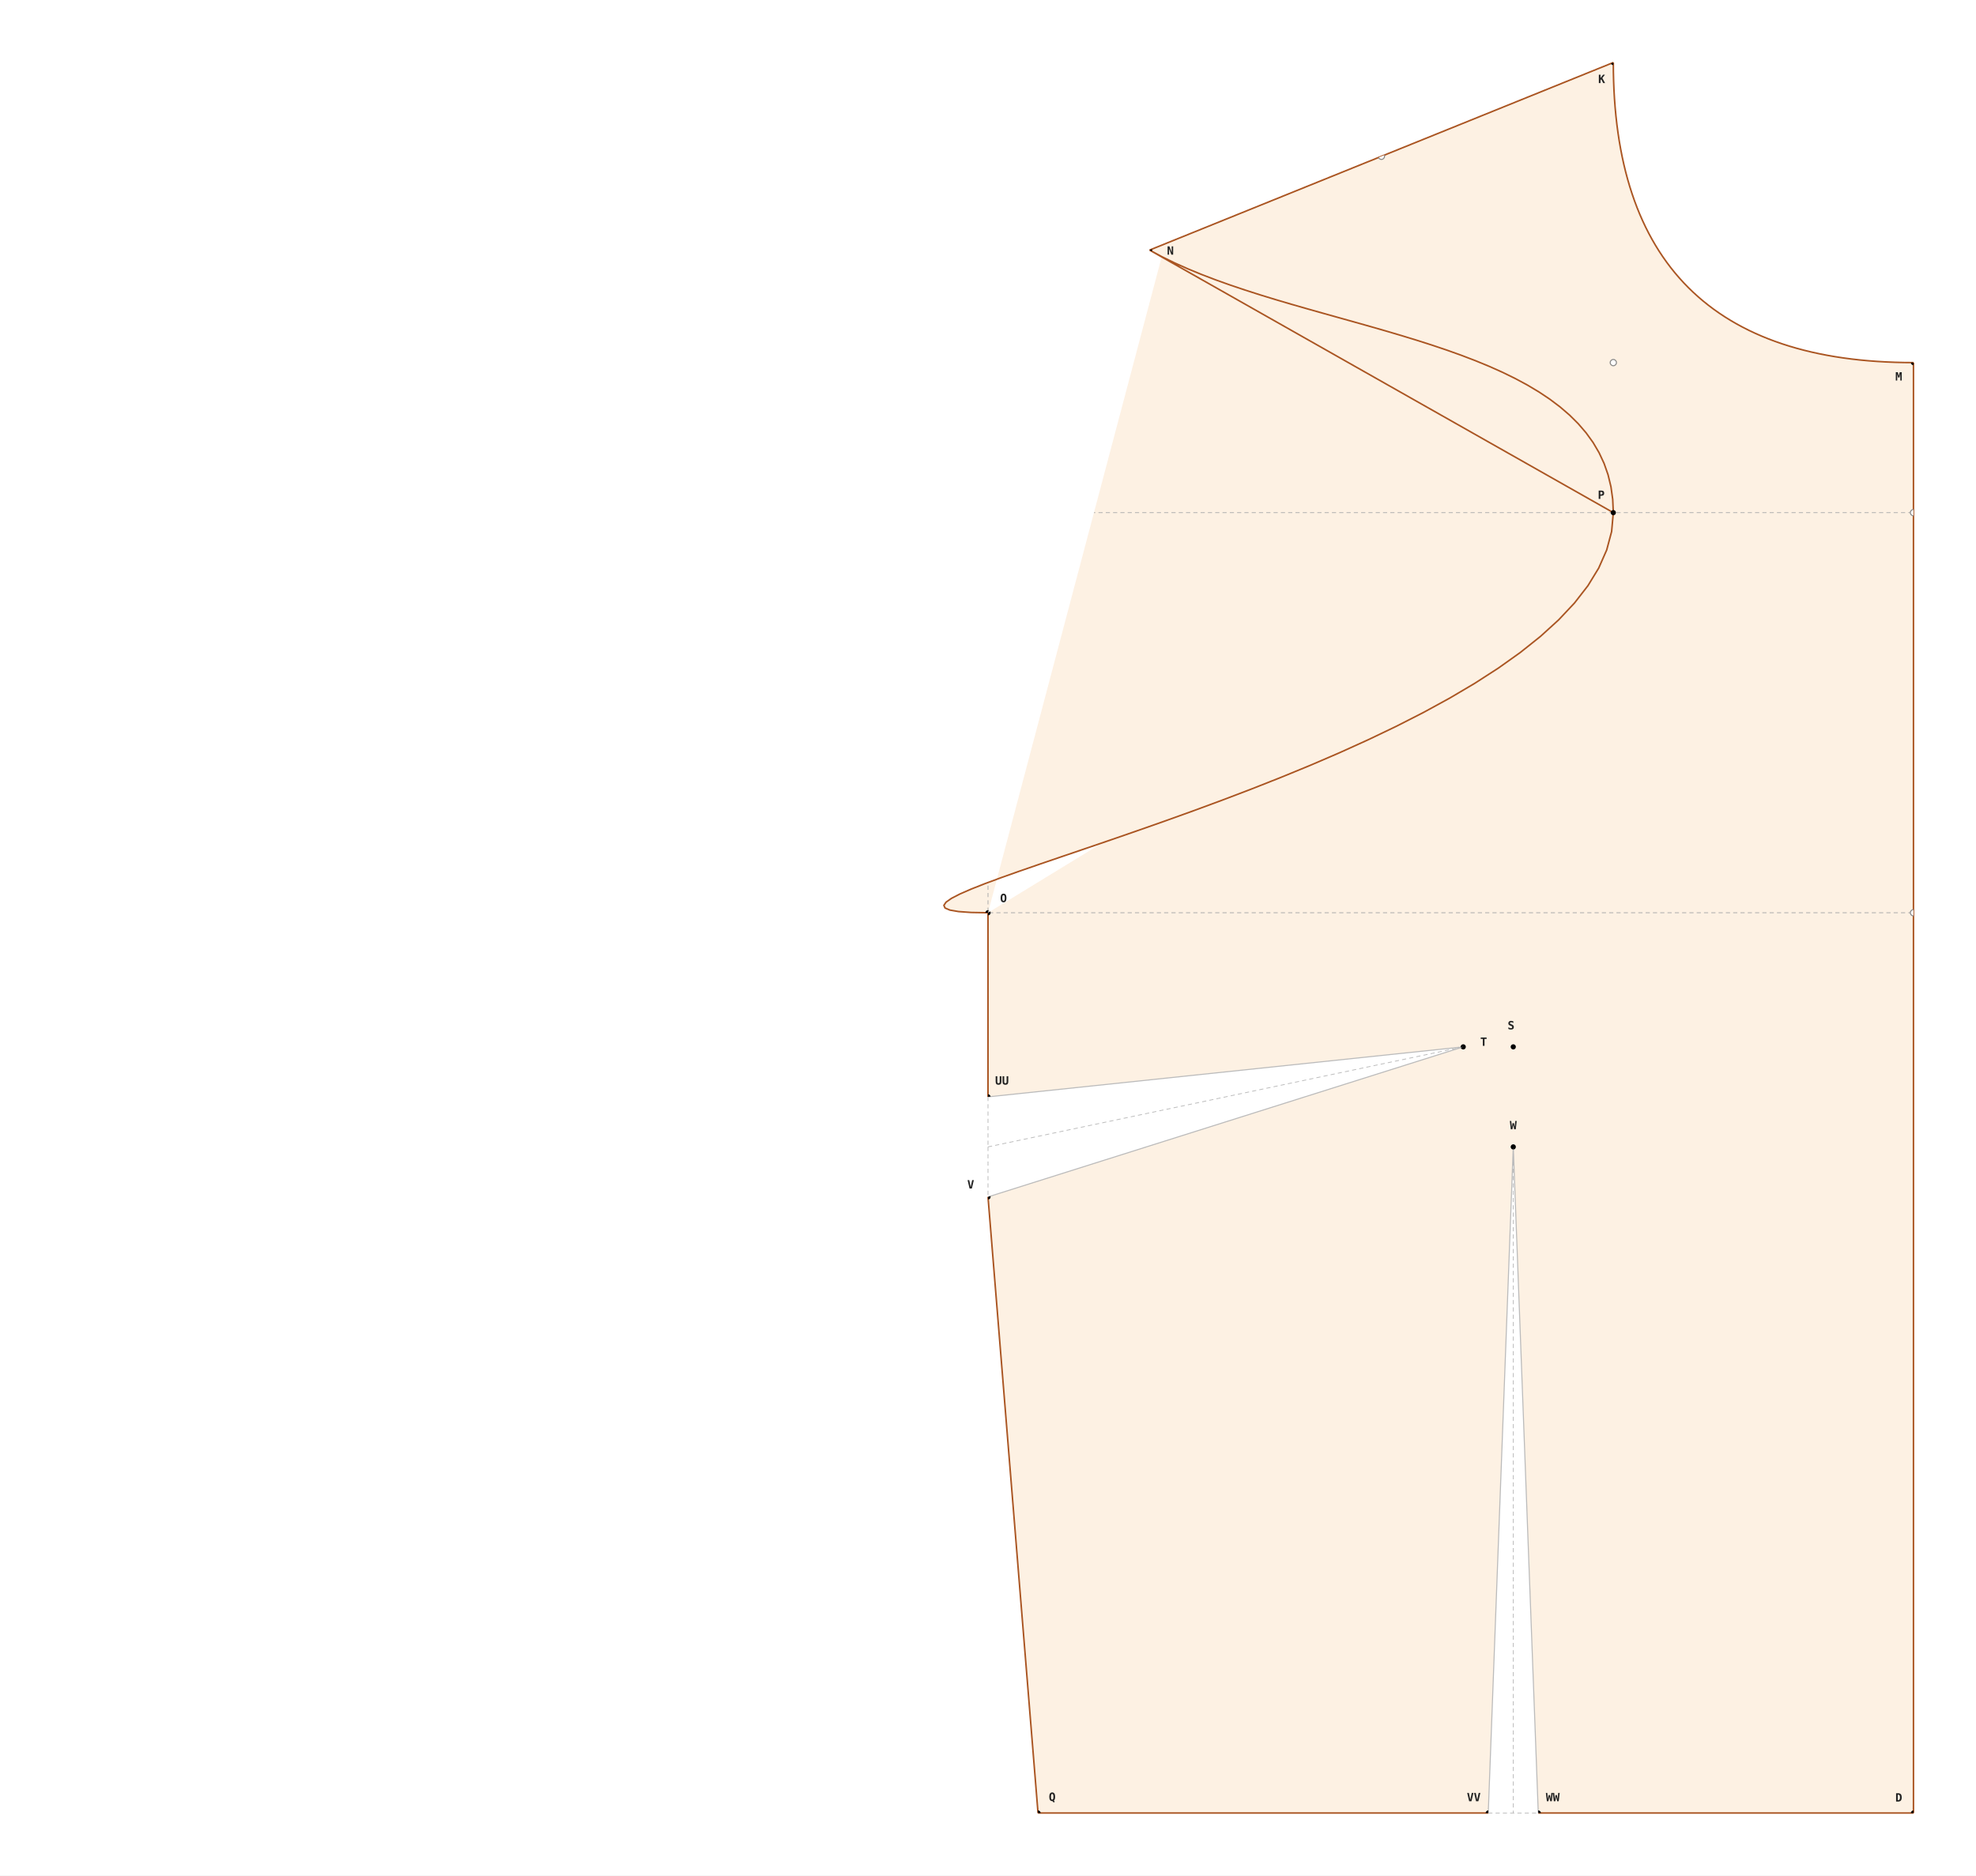
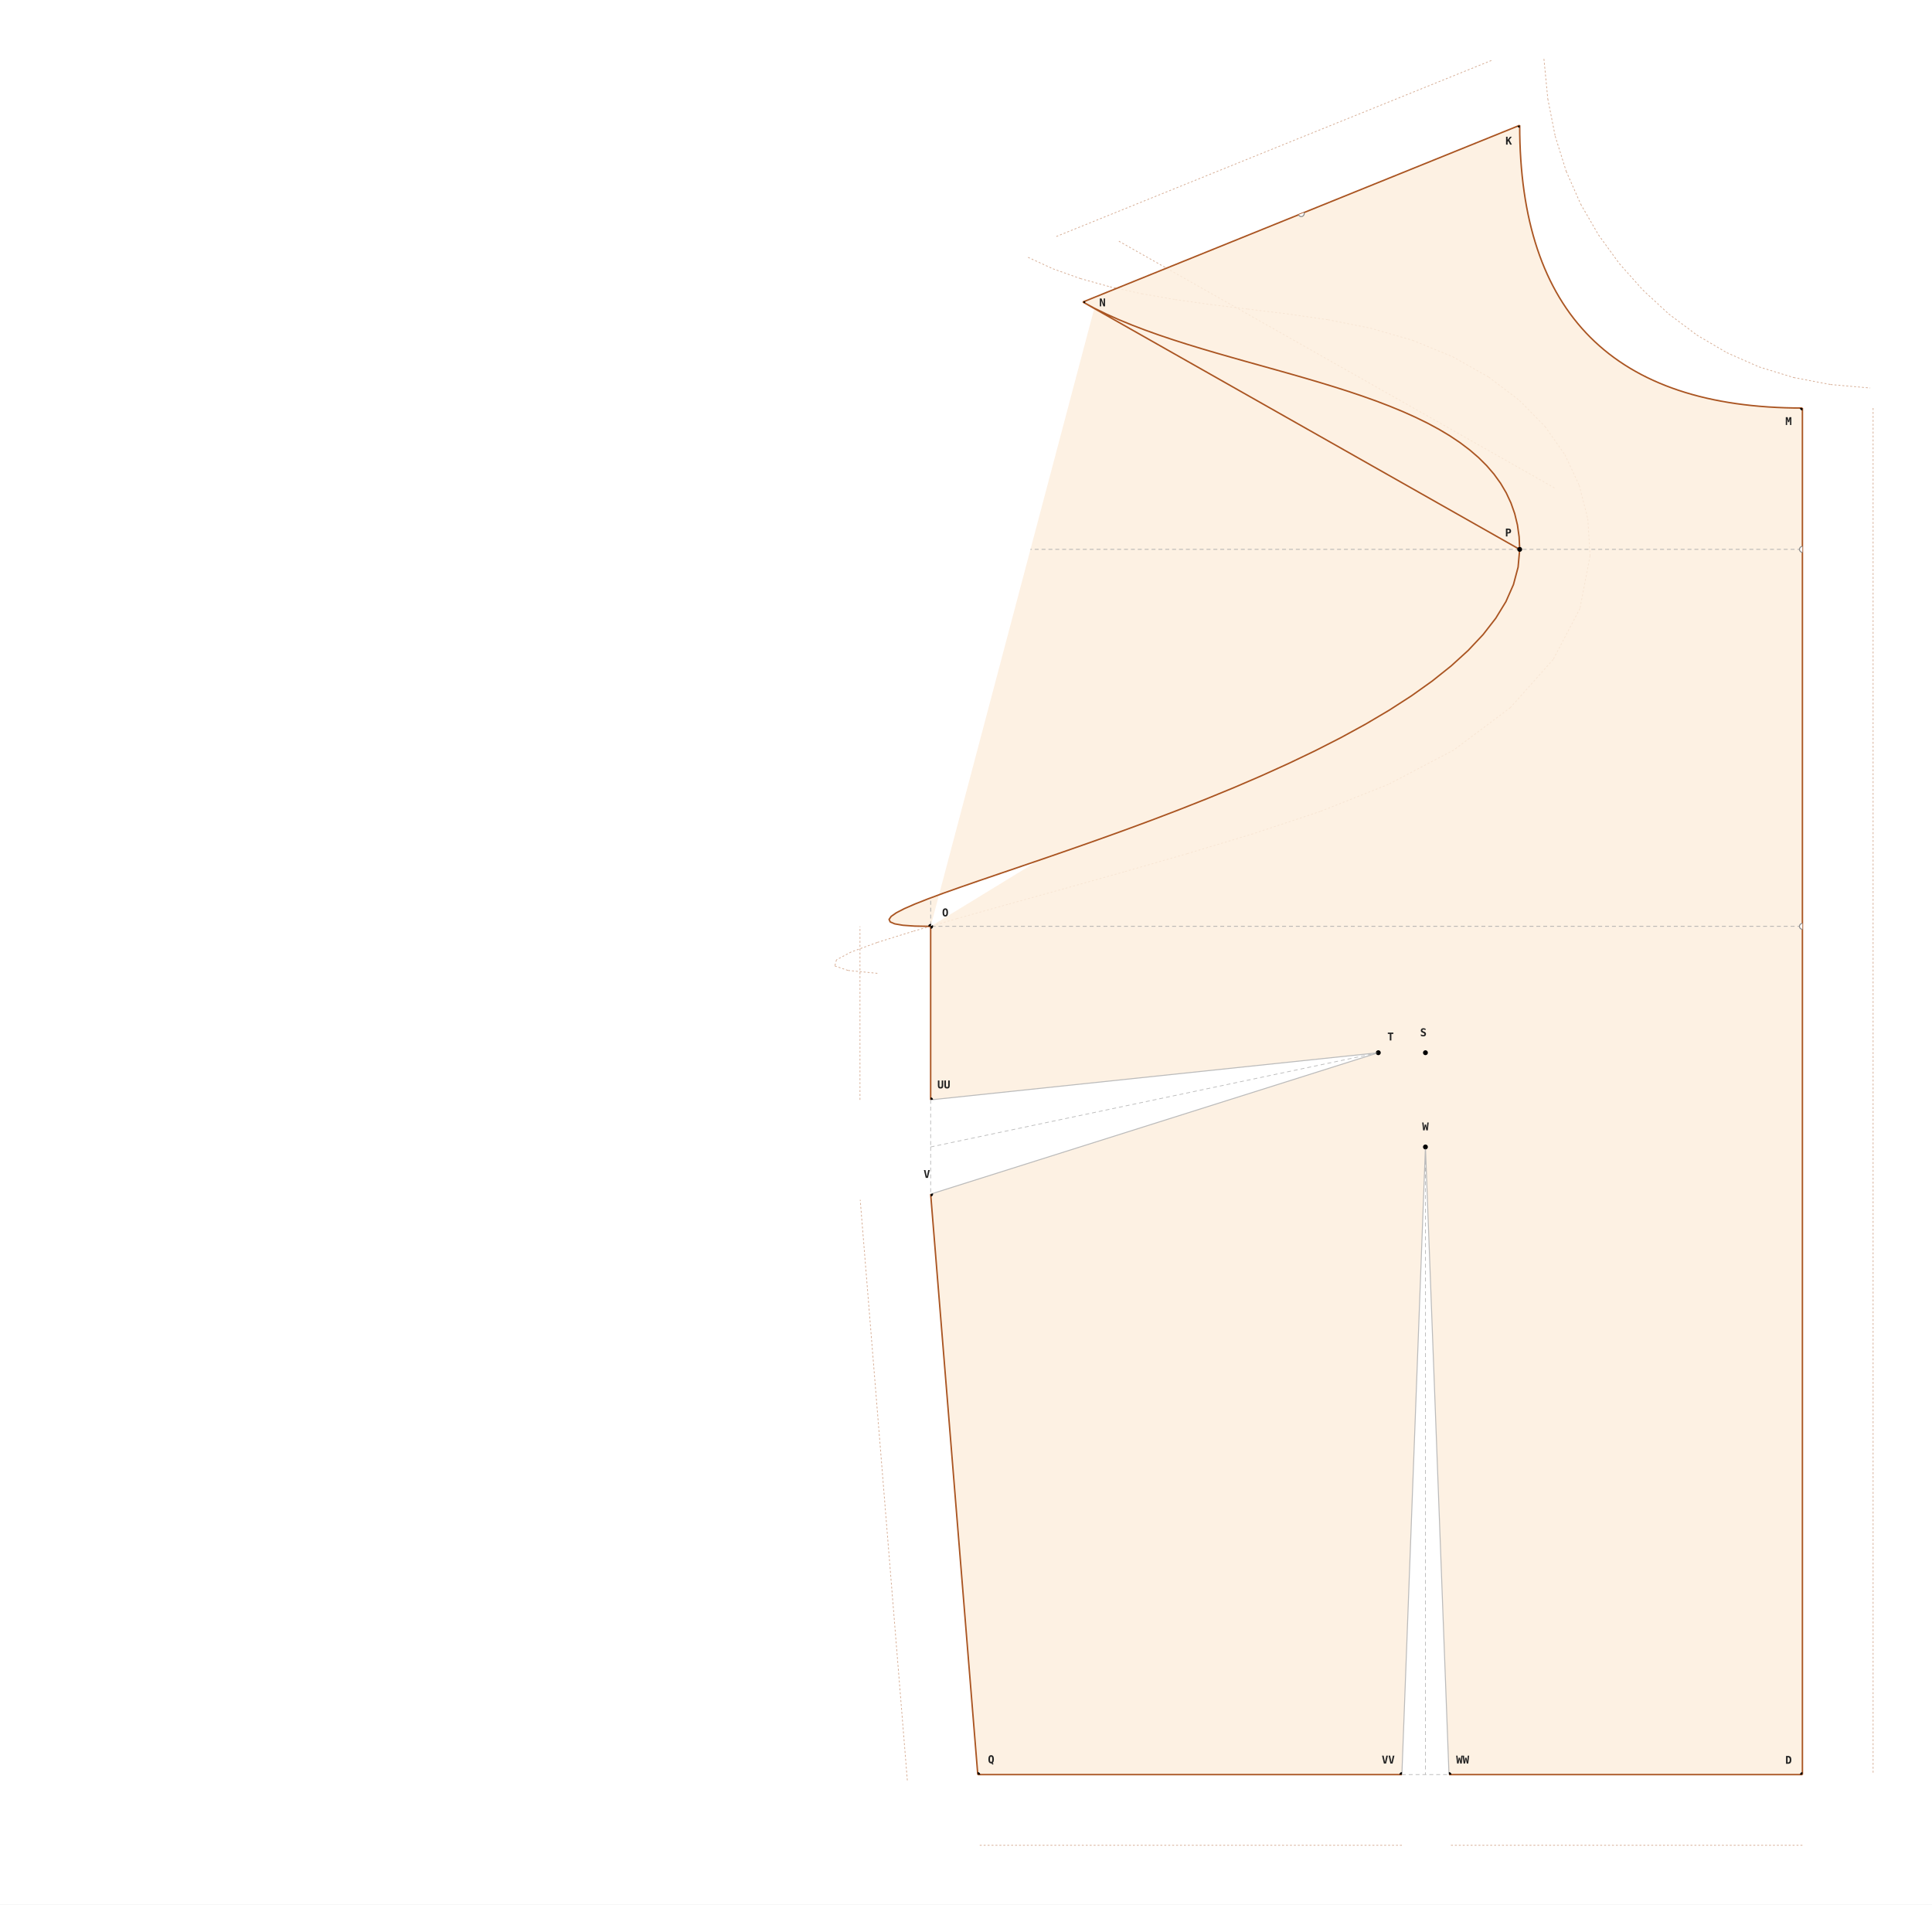
- <svg xmlns="http://www.w3.org/2000/svg" width="1896" height="1800" viewBox="0 0 1896 1800">
+ <svg xmlns="http://www.w3.org/2000/svg" width="1968" height="1940" viewBox="0 0 1968 1940">
  <rect width="100%" height="100%" fill="white" />
  <defs>
    <clipPath id="bodice-clip">
-       <path d="M 1836.00,348.00 L 1836.00,1740.00 L 1476.00,1740.00 L 1452.00,1100.69 L 1428.00,1740.00 L 996.00,1740.00 L 948.00,1148.69 L 1404.00,1004.69 L 948.00,1052.69 L 948.00,876.00 L 1546.38,510.09 L 1541.65,527.81 L 1534.00,545.16 L 1523.63,562.13 L 1510.74,578.73 L 1495.50,594.94 L 1478.12,610.75 L 1458.79,626.17 L 1437.71,641.18 L 1415.06,655.79 L 1391.04,669.98 L 1365.85,683.75 L 1339.68,697.09 L 1312.71,710.00 L 1285.15,722.48 L 1257.19,734.51 L 1229.02,746.09 L 1200.84,757.22 L 1172.83,767.89 L 1145.20,778.09 L 1118.13,787.82 L 1091.81,797.07 L 1066.45,805.85 L 1042.24,814.13 L 1019.36,821.92 L 998.02,829.21 L 978.40,836.00 L 960.70,842.27 L 945.12,848.03 L 931.84,853.27 L 921.06,857.98 L 912.97,862.16 L 907.77,865.80 L 905.65,868.89 L 906.80,871.44 L 911.41,873.42 L 919.69,874.85 L 931.82,875.71 L 948.00,876.00 L 1114.72,246.30 L 1126.96,252.28 L 1139.69,257.97 L 1152.87,263.40 L 1166.45,268.59 L 1180.40,273.57 L 1194.66,278.37 L 1209.19,283.02 L 1223.94,287.53 L 1238.88,291.94 L 1253.95,296.26 L 1269.11,300.54 L 1284.31,304.79 L 1299.52,309.04 L 1314.68,313.31 L 1329.75,317.64 L 1344.68,322.05 L 1359.44,326.56 L 1373.97,331.20 L 1388.23,336.00 L 1402.17,340.98 L 1415.76,346.18 L 1428.94,351.61 L 1441.67,357.30 L 1453.90,363.28 L 1465.60,369.57 L 1476.71,376.21 L 1487.19,383.21 L 1496.99,390.61 L 1506.08,398.43 L 1514.39,406.69 L 1521.90,415.43 L 1528.56,424.66 L 1534.31,434.42 L 1539.12,444.73 L 1542.94,455.61 L 1545.72,467.10 L 1547.42,479.22 L 1548.00,492.00 L 1103.03,240.00 L 1548.00,60.00 Q 1548.00,348.00 1836.00,348.00 Z" />
+       <path d="M 1836.00,415.63 L 1836.00,1807.63 L 1476.00,1807.63 L 1452.00,1168.32 L 1428.00,1807.63 L 996.00,1807.63 L 948.00,1216.32 L 1404.00,1072.32 L 948.00,1120.32 L 948.00,943.63 L 1546.38,577.72 L 1541.65,595.44 L 1534.00,612.79 L 1523.63,629.76 L 1510.74,646.36 L 1495.50,662.57 L 1478.12,678.38 L 1458.79,693.80 L 1437.71,708.81 L 1415.06,723.42 L 1391.04,737.61 L 1365.85,751.38 L 1339.68,764.72 L 1312.71,777.63 L 1285.15,790.11 L 1257.19,802.14 L 1229.02,813.72 L 1200.84,824.85 L 1172.83,835.52 L 1145.20,845.72 L 1118.13,855.45 L 1091.81,864.70 L 1066.45,873.48 L 1042.24,881.76 L 1019.36,889.55 L 998.02,896.84 L 978.40,903.63 L 960.70,909.90 L 945.12,915.66 L 931.84,920.90 L 921.06,925.61 L 912.97,929.79 L 907.77,933.43 L 905.65,936.52 L 906.80,939.07 L 911.41,941.05 L 919.69,942.48 L 931.82,943.34 L 948.00,943.63 L 1114.72,313.93 L 1126.96,319.91 L 1139.69,325.60 L 1152.87,331.03 L 1166.45,336.22 L 1180.40,341.21 L 1194.66,346.01 L 1209.19,350.65 L 1223.94,355.16 L 1238.88,359.57 L 1253.95,363.89 L 1269.11,368.17 L 1284.31,372.42 L 1299.52,376.67 L 1314.68,380.94 L 1329.75,385.27 L 1344.68,389.68 L 1359.44,394.19 L 1373.97,398.83 L 1388.23,403.63 L 1402.17,408.61 L 1415.76,413.81 L 1428.94,419.24 L 1441.67,424.93 L 1453.90,430.91 L 1465.60,437.20 L 1476.71,443.84 L 1487.19,450.84 L 1496.99,458.24 L 1506.08,466.06 L 1514.39,474.32 L 1521.90,483.06 L 1528.56,492.29 L 1534.31,502.05 L 1539.12,512.36 L 1542.94,523.25 L 1545.72,534.74 L 1547.42,546.86 L 1548.00,559.63 L 1103.03,307.63 L 1548.00,127.63 Q 1548.00,415.63 1836.00,415.63 Z" />
    </clipPath>
  </defs>
-   <path d="M 1836.00,348.00 L 1836.00,1740.00 L 1476.00,1740.00 L 1452.00,1100.69 L 1428.00,1740.00 L 996.00,1740.00 L 948.00,1148.69 L 1404.00,1004.69 L 948.00,1052.69 L 948.00,876.00 L 1546.38,510.09 L 1541.65,527.81 L 1534.00,545.16 L 1523.63,562.13 L 1510.74,578.73 L 1495.50,594.94 L 1478.12,610.75 L 1458.79,626.17 L 1437.71,641.18 L 1415.06,655.79 L 1391.04,669.98 L 1365.85,683.75 L 1339.68,697.09 L 1312.71,710.00 L 1285.15,722.48 L 1257.19,734.51 L 1229.02,746.09 L 1200.84,757.22 L 1172.83,767.89 L 1145.20,778.09 L 1118.13,787.82 L 1091.81,797.07 L 1066.45,805.85 L 1042.24,814.13 L 1019.36,821.92 L 998.02,829.21 L 978.40,836.00 L 960.70,842.27 L 945.12,848.03 L 931.84,853.27 L 921.06,857.98 L 912.97,862.16 L 907.77,865.80 L 905.65,868.89 L 906.80,871.44 L 911.41,873.42 L 919.69,874.85 L 931.82,875.71 L 948.00,876.00 L 1114.72,246.30 L 1126.96,252.28 L 1139.69,257.97 L 1152.87,263.40 L 1166.45,268.59 L 1180.40,273.57 L 1194.66,278.37 L 1209.19,283.02 L 1223.94,287.53 L 1238.88,291.94 L 1253.95,296.26 L 1269.11,300.54 L 1284.31,304.79 L 1299.52,309.04 L 1314.68,313.31 L 1329.75,317.64 L 1344.68,322.05 L 1359.44,326.56 L 1373.97,331.20 L 1388.23,336.00 L 1402.17,340.98 L 1415.76,346.18 L 1428.94,351.61 L 1441.67,357.30 L 1453.90,363.28 L 1465.60,369.57 L 1476.71,376.21 L 1487.19,383.21 L 1496.99,390.61 L 1506.08,398.43 L 1514.39,406.69 L 1521.90,415.43 L 1528.56,424.66 L 1534.31,434.42 L 1539.12,444.73 L 1542.94,455.61 L 1545.72,467.10 L 1547.42,479.22 L 1548.00,492.00 L 1103.03,240.00 L 1548.00,60.00 Q 1548.00,348.00 1836.00,348.00 Z" fill="#fdeede" stroke="none" opacity="0.85" />
+   <path d="M 1908.00,415.63 L 1908.00,1807.63 M 1836.00,1879.63 L 1476.00,1879.63 M 1428.00,1879.63 L 996.00,1879.63 M 924.24,1813.46 L 876.24,1222.15 M 876.00,1120.32 L 876.00,943.63 M 1619.71,566.07 L 1609.38,619.86 M 1609.38,619.86 L 1582.12,671.74 M 1582.12,671.74 L 1538.53,720.78 M 1538.53,720.78 L 1480.78,764.02 M 1480.78,764.02 L 1414.26,798.99 M 1414.26,798.99 L 1344.99,826.51 M 1344.99,826.51 L 1276.35,849.32 M 1276.35,849.32 L 1209.51,869.51 M 1209.51,869.51 L 1145.04,888.08 M 1145.04,888.08 L 1083.71,905.30 M 1083.71,905.30 L 1026.55,921.20 M 1026.55,921.20 L 974.83,935.69 M 974.83,935.69 L 929.96,948.66 M 929.96,948.66 L 893.47,960.03 M 893.47,960.03 L 866.95,969.72 M 866.95,969.72 L 852.03,977.69 M 852.03,977.69 L 850.40,983.94 M 850.40,983.94 L 863.84,988.50 M 863.84,988.50 L 894.20,991.48 M 1047.23,262.13 L 1072.58,273.80 M 1072.58,273.80 L 1100.48,283.73 M 1100.48,283.73 L 1130.67,292.13 M 1130.67,292.13 L 1162.92,299.19 M 1162.92,299.19 L 1197.08,305.12 M 1197.08,305.12 L 1233.10,310.19 M 1233.10,310.19 L 1271.02,314.82 M 1271.02,314.82 L 1310.91,319.65 M 1310.91,319.65 L 1352.70,325.68 M 1352.70,325.68 L 1395.80,334.23 M 1395.80,334.23 L 1438.82,346.58 M 1438.82,346.58 L 1479.68,363.32 M 1479.68,363.32 L 1516.42,384.07 M 1516.42,384.07 L 1547.91,407.99 M 1547.91,407.99 L 1573.78,434.40 M 1573.78,434.40 L 1594.03,463.12 M 1594.03,463.12 L 1608.64,494.33 M 1608.64,494.33 L 1617.38,528.48 M 1617.38,528.48 L 1619.71,566.07 M 1583.48,496.98 L 1138.51,244.98 M 1076.03,240.88 L 1521.00,60.88 M 1572.70,60.00 L 1576.63,100.62 M 1576.63,100.62 L 1584.18,138.73 M 1584.18,138.73 L 1595.38,174.45 M 1595.38,174.45 L 1610.14,207.93 M 1610.14,207.93 L 1628.31,239.29 M 1628.31,239.29 L 1649.55,268.52 M 1649.55,268.52 L 1673.52,295.47 M 1673.52,295.47 L 1699.86,319.82 M 1699.86,319.82 L 1728.36,341.20 M 1728.36,341.20 L 1759.00,359.25 M 1759.00,359.25 L 1791.84,373.73 M 1791.84,373.73 L 1827.04,384.55 M 1827.04,384.55 L 1864.73,391.69 M 1864.73,391.69 L 1905.05,395.22" fill="none" stroke="#aa5522" stroke-width="0.75" stroke-dasharray="2 2" opacity="0.5" />
+   <path d="M 1836.00,415.63 L 1836.00,1807.63 L 1476.00,1807.63 L 1452.00,1168.32 L 1428.00,1807.63 L 996.00,1807.63 L 948.00,1216.32 L 1404.00,1072.32 L 948.00,1120.32 L 948.00,943.63 L 1546.38,577.72 L 1541.65,595.44 L 1534.00,612.79 L 1523.63,629.76 L 1510.74,646.36 L 1495.50,662.57 L 1478.12,678.38 L 1458.79,693.80 L 1437.71,708.81 L 1415.06,723.42 L 1391.04,737.61 L 1365.85,751.38 L 1339.68,764.72 L 1312.71,777.63 L 1285.15,790.11 L 1257.19,802.14 L 1229.02,813.72 L 1200.84,824.85 L 1172.83,835.52 L 1145.20,845.72 L 1118.13,855.45 L 1091.81,864.70 L 1066.45,873.48 L 1042.24,881.76 L 1019.36,889.55 L 998.02,896.84 L 978.40,903.63 L 960.70,909.90 L 945.12,915.66 L 931.84,920.90 L 921.06,925.61 L 912.97,929.79 L 907.77,933.43 L 905.65,936.52 L 906.80,939.07 L 911.41,941.05 L 919.69,942.48 L 931.82,943.34 L 948.00,943.63 L 1114.72,313.93 L 1126.96,319.91 L 1139.69,325.60 L 1152.87,331.03 L 1166.45,336.22 L 1180.40,341.21 L 1194.66,346.01 L 1209.19,350.65 L 1223.94,355.16 L 1238.88,359.57 L 1253.95,363.89 L 1269.11,368.17 L 1284.31,372.42 L 1299.52,376.67 L 1314.68,380.94 L 1329.75,385.27 L 1344.68,389.68 L 1359.44,394.19 L 1373.97,398.83 L 1388.23,403.63 L 1402.17,408.61 L 1415.76,413.81 L 1428.94,419.24 L 1441.67,424.93 L 1453.90,430.91 L 1465.60,437.20 L 1476.71,443.84 L 1487.19,450.84 L 1496.99,458.24 L 1506.08,466.06 L 1514.39,474.32 L 1521.90,483.06 L 1528.56,492.29 L 1534.31,502.05 L 1539.12,512.36 L 1542.94,523.25 L 1545.72,534.74 L 1547.42,546.86 L 1548.00,559.63 L 1103.03,307.63 L 1548.00,127.63 Q 1548.00,415.63 1836.00,415.63 Z" fill="#fdeede" stroke="none" opacity="0.85" />
  <g clip-path="url(#bodice-clip)">
-     <line x1="948.0" y1="108.0" x2="948.0" y2="1740.0" stroke="#aaa" stroke-width="0.75" stroke-dasharray="4 3" />
-     <line x1="60.0" y1="492.0" x2="1836.0" y2="492.0" stroke="#aaa" stroke-width="0.75" stroke-dasharray="4 3" />
-     <line x1="60.0" y1="876.0" x2="1836.0" y2="876.0" stroke="#aaa" stroke-width="0.75" stroke-dasharray="4 3" />
-     <line x1="60.0" y1="1638.1" x2="852.0" y2="1638.1" stroke="#aaa" stroke-width="0.75" stroke-dasharray="4 3" />
+     <line x1="948.0" y1="175.6" x2="948.0" y2="1807.6" stroke="#aaa" stroke-width="0.75" stroke-dasharray="4 3" />
+     <line x1="60.0" y1="559.6" x2="1836.0" y2="559.6" stroke="#aaa" stroke-width="0.75" stroke-dasharray="4 3" />
+     <line x1="60.0" y1="943.6" x2="1836.0" y2="943.6" stroke="#aaa" stroke-width="0.75" stroke-dasharray="4 3" />
+     <line x1="60.0" y1="1705.8" x2="852.0" y2="1705.8" stroke="#aaa" stroke-width="0.75" stroke-dasharray="4 3" />
  </g>
  <g>
-     <line x1="948.0" y1="1052.7" x2="948.0" y2="1100.7" stroke="#bbb" stroke-width="0.75" stroke-dasharray="4 3" />
-     <line x1="948.0" y1="1100.7" x2="948.0" y2="1148.7" stroke="#bbb" stroke-width="0.75" stroke-dasharray="4 3" />
-     <line x1="948.0" y1="1100.7" x2="1404.0" y2="1004.7" stroke="#bbb" stroke-width="0.75" stroke-dasharray="4 3" />
-     <line x1="1428.0" y1="1740.0" x2="1476.0" y2="1740.0" stroke="#bbb" stroke-width="0.75" stroke-dasharray="4 3" />
-     <line x1="1452.0" y1="1100.7" x2="1452.0" y2="1740.0" stroke="#bbb" stroke-width="0.75" stroke-dasharray="4 3" />
+     <line x1="948.0" y1="1120.3" x2="948.0" y2="1168.3" stroke="#bbb" stroke-width="0.75" stroke-dasharray="4 3" />
+     <line x1="948.0" y1="1168.3" x2="948.0" y2="1216.3" stroke="#bbb" stroke-width="0.75" stroke-dasharray="4 3" />
+     <line x1="948.0" y1="1168.3" x2="1404.0" y2="1072.3" stroke="#bbb" stroke-width="0.75" stroke-dasharray="4 3" />
+     <line x1="1428.0" y1="1807.6" x2="1476.0" y2="1807.6" stroke="#bbb" stroke-width="0.75" stroke-dasharray="4 3" />
+     <line x1="1452.0" y1="1168.3" x2="1452.0" y2="1807.6" stroke="#bbb" stroke-width="0.75" stroke-dasharray="4 3" />
  </g>
-   <path d="M 1836.00,348.00 L 1836.00,1740.00 M 1836.00,1740.00 L 1476.00,1740.00 M 1428.00,1740.00 L 996.00,1740.00 M 996.00,1740.00 L 948.00,1148.69 M 948.00,1052.69 L 948.00,876.00 M 1548.00,492.00 L 1546.38,510.09 L 1541.65,527.81 L 1534.00,545.16 L 1523.63,562.13 L 1510.74,578.73 L 1495.50,594.94 L 1478.12,610.75 L 1458.79,626.17 L 1437.71,641.18 L 1415.06,655.79 L 1391.04,669.98 L 1365.85,683.75 L 1339.68,697.09 L 1312.71,710.00 L 1285.15,722.48 L 1257.19,734.51 L 1229.02,746.09 L 1200.84,757.22 L 1172.83,767.89 L 1145.20,778.09 L 1118.13,787.82 L 1091.81,797.07 L 1066.45,805.85 L 1042.24,814.13 L 1019.36,821.92 L 998.02,829.21 L 978.40,836.00 L 960.70,842.27 L 945.12,848.03 L 931.84,853.27 L 921.06,857.98 L 912.97,862.16 L 907.77,865.80 L 905.65,868.89 L 906.80,871.44 L 911.41,873.42 L 919.69,874.85 L 931.82,875.71 L 948.00,876.00 M 1103.03,240.00 L 1114.72,246.30 L 1126.96,252.28 L 1139.69,257.97 L 1152.87,263.40 L 1166.45,268.59 L 1180.40,273.57 L 1194.66,278.37 L 1209.19,283.02 L 1223.94,287.53 L 1238.88,291.94 L 1253.95,296.26 L 1269.11,300.54 L 1284.31,304.79 L 1299.52,309.04 L 1314.68,313.31 L 1329.75,317.64 L 1344.68,322.05 L 1359.44,326.56 L 1373.97,331.20 L 1388.23,336.00 L 1402.17,340.98 L 1415.76,346.18 L 1428.94,351.61 L 1441.67,357.30 L 1453.90,363.28 L 1465.60,369.57 L 1476.71,376.21 L 1487.19,383.21 L 1496.99,390.61 L 1506.08,398.43 L 1514.39,406.69 L 1521.90,415.43 L 1528.56,424.66 L 1534.31,434.42 L 1539.12,444.73 L 1542.94,455.61 L 1545.72,467.10 L 1547.42,479.22 L 1548.00,492.00 M 1548.00,492.00 L 1103.03,240.00 M 1103.03,240.00 L 1548.00,60.00 M 1548.00,60.00 Q 1548.00,348.00 1836.00,348.00" fill="none" stroke="#aa5522" stroke-width="1.5" stroke-linejoin="round" />
-   <path d="M 1476.00,1740.00 L 1452.00,1100.69 M 1452.00,1100.69 L 1428.00,1740.00 M 948.00,1148.69 L 1404.00,1004.69 M 1404.00,1004.69 L 948.00,1052.69" fill="none" stroke="#bbb" stroke-width="1" stroke-linejoin="round" />
+   <path d="M 1836.00,415.63 L 1836.00,1807.63 M 1836.00,1807.63 L 1476.00,1807.63 M 1428.00,1807.63 L 996.00,1807.63 M 996.00,1807.63 L 948.00,1216.32 M 948.00,1120.32 L 948.00,943.63 M 1548.00,559.63 L 1546.38,577.72 L 1541.65,595.44 L 1534.00,612.79 L 1523.63,629.76 L 1510.74,646.36 L 1495.50,662.57 L 1478.12,678.38 L 1458.79,693.80 L 1437.71,708.81 L 1415.06,723.42 L 1391.04,737.61 L 1365.85,751.38 L 1339.68,764.72 L 1312.71,777.63 L 1285.15,790.11 L 1257.19,802.14 L 1229.02,813.72 L 1200.84,824.85 L 1172.83,835.52 L 1145.20,845.72 L 1118.13,855.45 L 1091.81,864.70 L 1066.45,873.48 L 1042.24,881.76 L 1019.36,889.55 L 998.02,896.84 L 978.40,903.63 L 960.70,909.90 L 945.12,915.66 L 931.84,920.90 L 921.06,925.61 L 912.97,929.79 L 907.77,933.43 L 905.65,936.52 L 906.80,939.07 L 911.41,941.05 L 919.69,942.48 L 931.82,943.34 L 948.00,943.63 M 1103.03,307.63 L 1114.72,313.93 L 1126.96,319.91 L 1139.69,325.60 L 1152.87,331.03 L 1166.45,336.22 L 1180.40,341.21 L 1194.66,346.01 L 1209.19,350.65 L 1223.94,355.16 L 1238.88,359.57 L 1253.95,363.89 L 1269.11,368.17 L 1284.31,372.42 L 1299.52,376.67 L 1314.68,380.94 L 1329.75,385.27 L 1344.68,389.68 L 1359.44,394.19 L 1373.97,398.83 L 1388.23,403.63 L 1402.17,408.61 L 1415.76,413.81 L 1428.94,419.24 L 1441.67,424.93 L 1453.90,430.91 L 1465.60,437.20 L 1476.71,443.84 L 1487.19,450.84 L 1496.99,458.24 L 1506.08,466.06 L 1514.39,474.32 L 1521.90,483.06 L 1528.56,492.29 L 1534.31,502.05 L 1539.12,512.36 L 1542.94,523.25 L 1545.72,534.74 L 1547.42,546.86 L 1548.00,559.63 M 1548.00,559.63 L 1103.03,307.63 M 1103.03,307.63 L 1548.00,127.63 M 1548.00,127.63 Q 1548.00,415.63 1836.00,415.63" fill="none" stroke="#aa5522" stroke-width="1.5" stroke-linejoin="round" />
+   <path d="M 1476.00,1807.63 L 1452.00,1168.32 M 1452.00,1168.32 L 1428.00,1807.63 M 948.00,1216.32 L 1404.00,1072.32 M 1404.00,1072.32 L 948.00,1120.32" fill="none" stroke="#bbb" stroke-width="1" stroke-linejoin="round" />
  <g clip-path="url(#bodice-clip)">
-     <circle cx="60.0" cy="1740.0" r="3" fill="white" stroke="#888" stroke-width="1" />
-     <circle cx="1836.0" cy="108.0" r="3" fill="white" stroke="#888" stroke-width="1" />
-     <circle cx="948.0" cy="108.0" r="3" fill="white" stroke="#888" stroke-width="1" />
-     <circle cx="948.0" cy="1740.0" r="3" fill="white" stroke="#888" stroke-width="1" />
-     <circle cx="60.0" cy="492.0" r="3" fill="white" stroke="#888" stroke-width="1" />
-     <circle cx="1836.0" cy="492.0" r="3" fill="white" stroke="#888" stroke-width="1" />
-     <circle cx="60.0" cy="876.0" r="3" fill="white" stroke="#888" stroke-width="1" />
-     <circle cx="1836.0" cy="876.0" r="3" fill="white" stroke="#888" stroke-width="1" />
-     <circle cx="1548.0" cy="348.0" r="3" fill="white" stroke="#888" stroke-width="1" />
-     <circle cx="1325.5" cy="150.0" r="3" fill="white" stroke="#888" stroke-width="1" />
-     <circle cx="948.0" cy="1100.7" r="3" fill="white" stroke="#888" stroke-width="1" />
-     <circle cx="852.0" cy="1740.0" r="3" fill="white" stroke="#888" stroke-width="1" />
-     <circle cx="324.0" cy="204.0" r="3" fill="white" stroke="#888" stroke-width="1" />
-     <circle cx="1836.0" cy="1740.0" r="2.5" fill="black" />
-     <circle cx="1836.0" cy="348.0" r="2.5" fill="black" />
-     <circle cx="1548.0" cy="60.0" r="2.5" fill="black" />
-     <circle cx="1103.0" cy="240.0" r="2.5" fill="black" />
-     <circle cx="1548.0" cy="492.0" r="2.5" fill="black" />
-     <circle cx="948.0" cy="876.0" r="2.5" fill="black" />
-     <circle cx="996.0" cy="1740.0" r="2.5" fill="black" />
-     <circle cx="1404.0" cy="1004.7" r="2.5" fill="black" />
-     <circle cx="948.0" cy="1148.7" r="2.5" fill="black" />
-     <circle cx="1452.0" cy="1100.7" r="2.5" fill="black" />
-     <circle cx="948.0" cy="1052.7" r="2.5" fill="black" />
-     <circle cx="1428.0" cy="1740.0" r="2.5" fill="black" />
-     <circle cx="1476.0" cy="1740.0" r="2.5" fill="black" />
-     <circle cx="1452.0" cy="1004.7" r="2.5" fill="black" />
+     <circle cx="60.0" cy="1807.6" r="3" fill="white" stroke="#888" stroke-width="1" />
+     <circle cx="1836.0" cy="175.6" r="3" fill="white" stroke="#888" stroke-width="1" />
+     <circle cx="948.0" cy="175.6" r="3" fill="white" stroke="#888" stroke-width="1" />
+     <circle cx="948.0" cy="1807.6" r="3" fill="white" stroke="#888" stroke-width="1" />
+     <circle cx="60.0" cy="559.6" r="3" fill="white" stroke="#888" stroke-width="1" />
+     <circle cx="1836.0" cy="559.6" r="3" fill="white" stroke="#888" stroke-width="1" />
+     <circle cx="60.0" cy="943.6" r="3" fill="white" stroke="#888" stroke-width="1" />
+     <circle cx="1836.0" cy="943.6" r="3" fill="white" stroke="#888" stroke-width="1" />
+     <circle cx="1325.5" cy="217.6" r="3" fill="white" stroke="#888" stroke-width="1" />
+     <circle cx="948.0" cy="1168.3" r="3" fill="white" stroke="#888" stroke-width="1" />
+     <circle cx="852.0" cy="1807.6" r="3" fill="white" stroke="#888" stroke-width="1" />
+     <circle cx="324.0" cy="271.6" r="3" fill="white" stroke="#888" stroke-width="1" />
+     <circle cx="1836.0" cy="1807.6" r="2.5" fill="black" />
+     <circle cx="1836.0" cy="415.6" r="2.5" fill="black" />
+     <circle cx="1548.0" cy="127.6" r="2.5" fill="black" />
+     <circle cx="1103.0" cy="307.6" r="2.5" fill="black" />
+     <circle cx="1548.0" cy="559.6" r="2.5" fill="black" />
+     <circle cx="948.0" cy="943.6" r="2.5" fill="black" />
+     <circle cx="996.0" cy="1807.6" r="2.5" fill="black" />
+     <circle cx="1404.0" cy="1072.3" r="2.5" fill="black" />
+     <circle cx="948.0" cy="1216.3" r="2.5" fill="black" />
+     <circle cx="1452.0" cy="1168.3" r="2.5" fill="black" />
+     <circle cx="948.0" cy="1120.3" r="2.5" fill="black" />
+     <circle cx="1428.0" cy="1807.6" r="2.5" fill="black" />
+     <circle cx="1476.0" cy="1807.6" r="2.5" fill="black" />
+     <circle cx="1452.0" cy="1072.3" r="2.5" fill="black" />
  </g>
-   <text x="1821.9" y="1725.9" font-family="monospace" font-size="11" fill="#222" font-weight="bold" text-anchor="middle" dominant-baseline="middle">D</text>
-   <text x="1821.9" y="362.1" font-family="monospace" font-size="11" fill="#222" font-weight="bold" text-anchor="middle" dominant-baseline="middle">M</text>
-   <text x="1536.8" y="76.6" font-family="monospace" font-size="11" fill="#222" font-weight="bold" text-anchor="middle" dominant-baseline="middle">K</text>
-   <text x="1123.0" y="241.3" font-family="monospace" font-size="11" fill="#222" font-weight="bold" text-anchor="middle" dominant-baseline="middle">N</text>
-   <text x="1536.4" y="475.7" font-family="monospace" font-size="11" fill="#222" font-weight="bold" text-anchor="middle" dominant-baseline="middle">P</text>
-   <text x="962.9" y="862.7" font-family="monospace" font-size="11" fill="#222" font-weight="bold" text-anchor="middle" dominant-baseline="middle">O</text>
-   <text x="1009.6" y="1725.3" font-family="monospace" font-size="11" fill="#222" font-weight="bold" text-anchor="middle" dominant-baseline="middle">Q</text>
-   <text x="1423.6" y="1000.6" font-family="monospace" font-size="11" fill="#222" font-weight="bold" text-anchor="middle" dominant-baseline="middle">T</text>
-   <text x="931.4" y="1137.5" font-family="monospace" font-size="11" fill="#222" font-weight="bold" text-anchor="middle" dominant-baseline="middle">V</text>
-   <text x="1452.0" y="1080.7" font-family="monospace" font-size="11" fill="#222" font-weight="bold" text-anchor="middle" dominant-baseline="middle">W</text>
-   <text x="961.4" y="1037.8" font-family="monospace" font-size="11" fill="#222" font-weight="bold" text-anchor="middle" dominant-baseline="middle">UU</text>
-   <text x="1414.1" y="1725.6" font-family="monospace" font-size="11" fill="#222" font-weight="bold" text-anchor="middle" dominant-baseline="middle">VV</text>
-   <text x="1489.9" y="1725.6" font-family="monospace" font-size="11" fill="#222" font-weight="bold" text-anchor="middle" dominant-baseline="middle">WW</text>
-   <text x="1449.9" y="984.8" font-family="monospace" font-size="11" fill="#222" font-weight="bold" text-anchor="middle" dominant-baseline="middle">S</text>
+   <text x="1821.9" y="1793.5" font-family="monospace" font-size="11" fill="#222" font-weight="bold" text-anchor="middle" dominant-baseline="middle">D</text>
+   <text x="1821.9" y="429.8" font-family="monospace" font-size="11" fill="#222" font-weight="bold" text-anchor="middle" dominant-baseline="middle">M</text>
+   <text x="1536.8" y="144.2" font-family="monospace" font-size="11" fill="#222" font-weight="bold" text-anchor="middle" dominant-baseline="middle">K</text>
+   <text x="1123.0" y="308.9" font-family="monospace" font-size="11" fill="#222" font-weight="bold" text-anchor="middle" dominant-baseline="middle">N</text>
+   <text x="1536.4" y="543.3" font-family="monospace" font-size="11" fill="#222" font-weight="bold" text-anchor="middle" dominant-baseline="middle">P</text>
+   <text x="962.9" y="930.3" font-family="monospace" font-size="11" fill="#222" font-weight="bold" text-anchor="middle" dominant-baseline="middle">O</text>
+   <text x="1009.6" y="1792.9" font-family="monospace" font-size="11" fill="#222" font-weight="bold" text-anchor="middle" dominant-baseline="middle">Q</text>
+   <text x="1416.5" y="1056.7" font-family="monospace" font-size="11" fill="#222" font-weight="bold" text-anchor="middle" dominant-baseline="middle">T</text>
+   <text x="944.1" y="1196.7" font-family="monospace" font-size="11" fill="#222" font-weight="bold" text-anchor="middle" dominant-baseline="middle">V</text>
+   <text x="1452.0" y="1148.3" font-family="monospace" font-size="11" fill="#222" font-weight="bold" text-anchor="middle" dominant-baseline="middle">W</text>
+   <text x="961.4" y="1105.5" font-family="monospace" font-size="11" fill="#222" font-weight="bold" text-anchor="middle" dominant-baseline="middle">UU</text>
+   <text x="1414.1" y="1793.2" font-family="monospace" font-size="11" fill="#222" font-weight="bold" text-anchor="middle" dominant-baseline="middle">VV</text>
+   <text x="1489.9" y="1793.2" font-family="monospace" font-size="11" fill="#222" font-weight="bold" text-anchor="middle" dominant-baseline="middle">WW</text>
+   <text x="1449.9" y="1052.4" font-family="monospace" font-size="11" fill="#222" font-weight="bold" text-anchor="middle" dominant-baseline="middle">S</text>
</svg>
